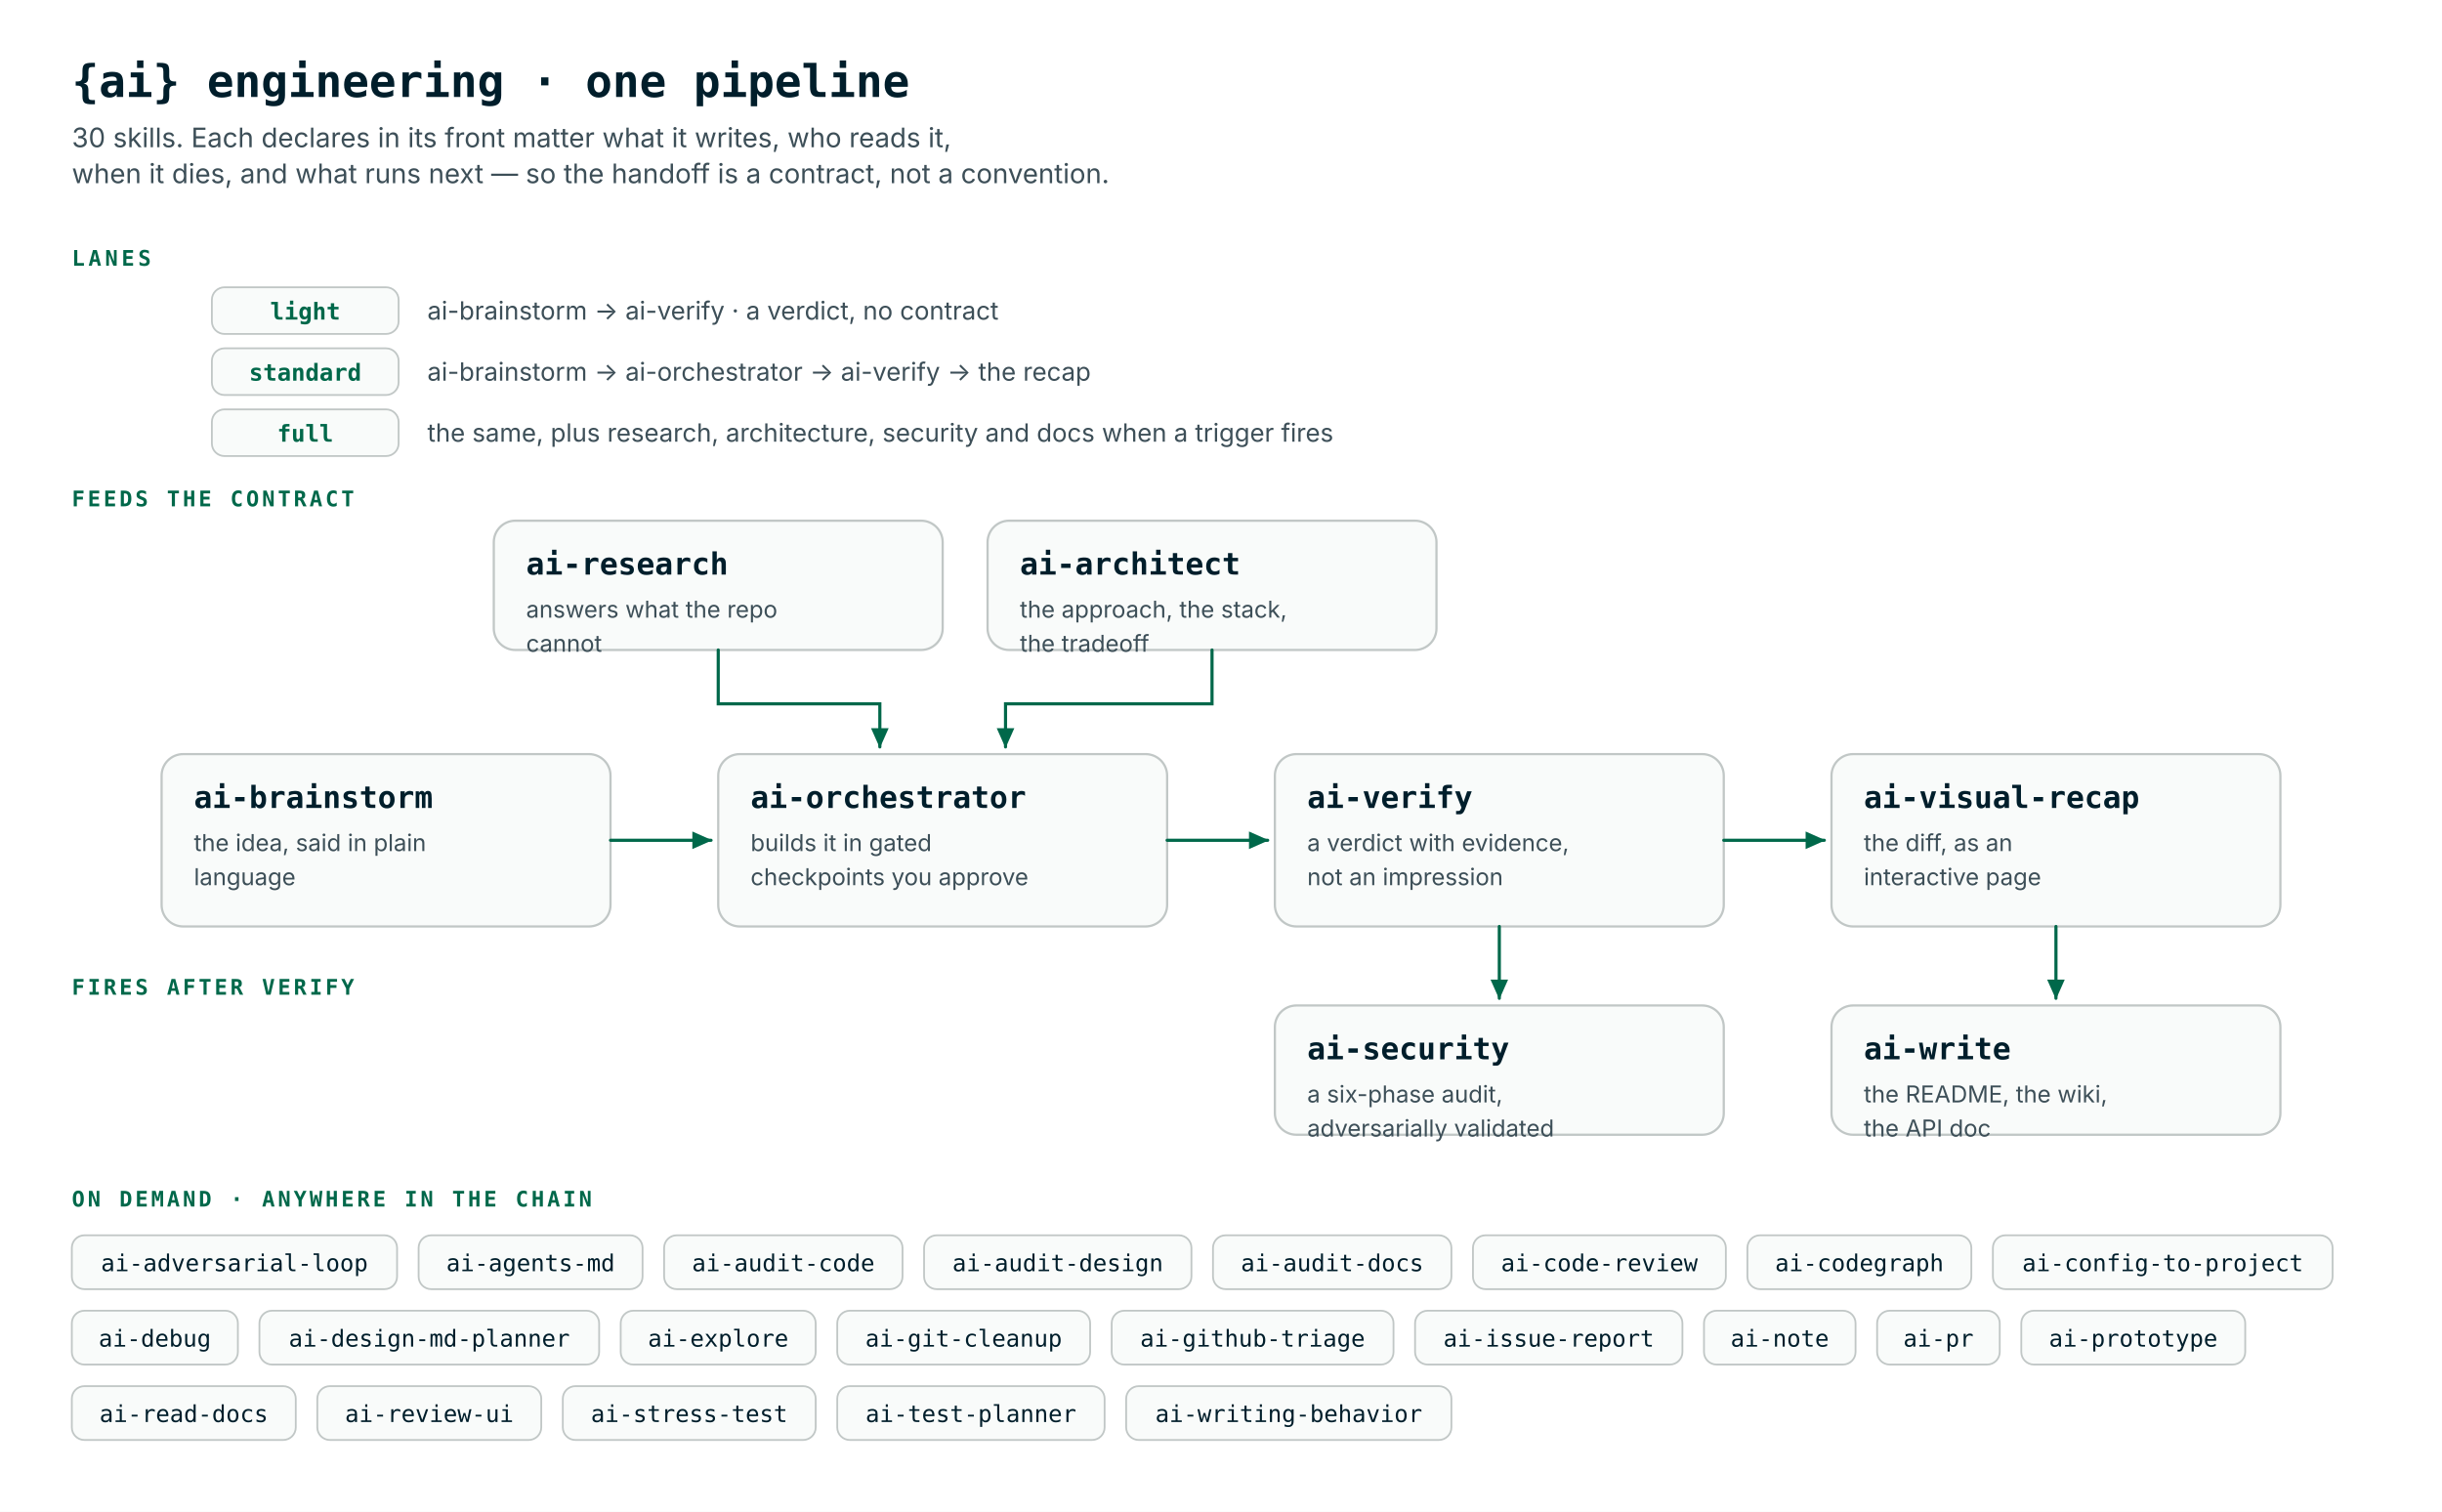
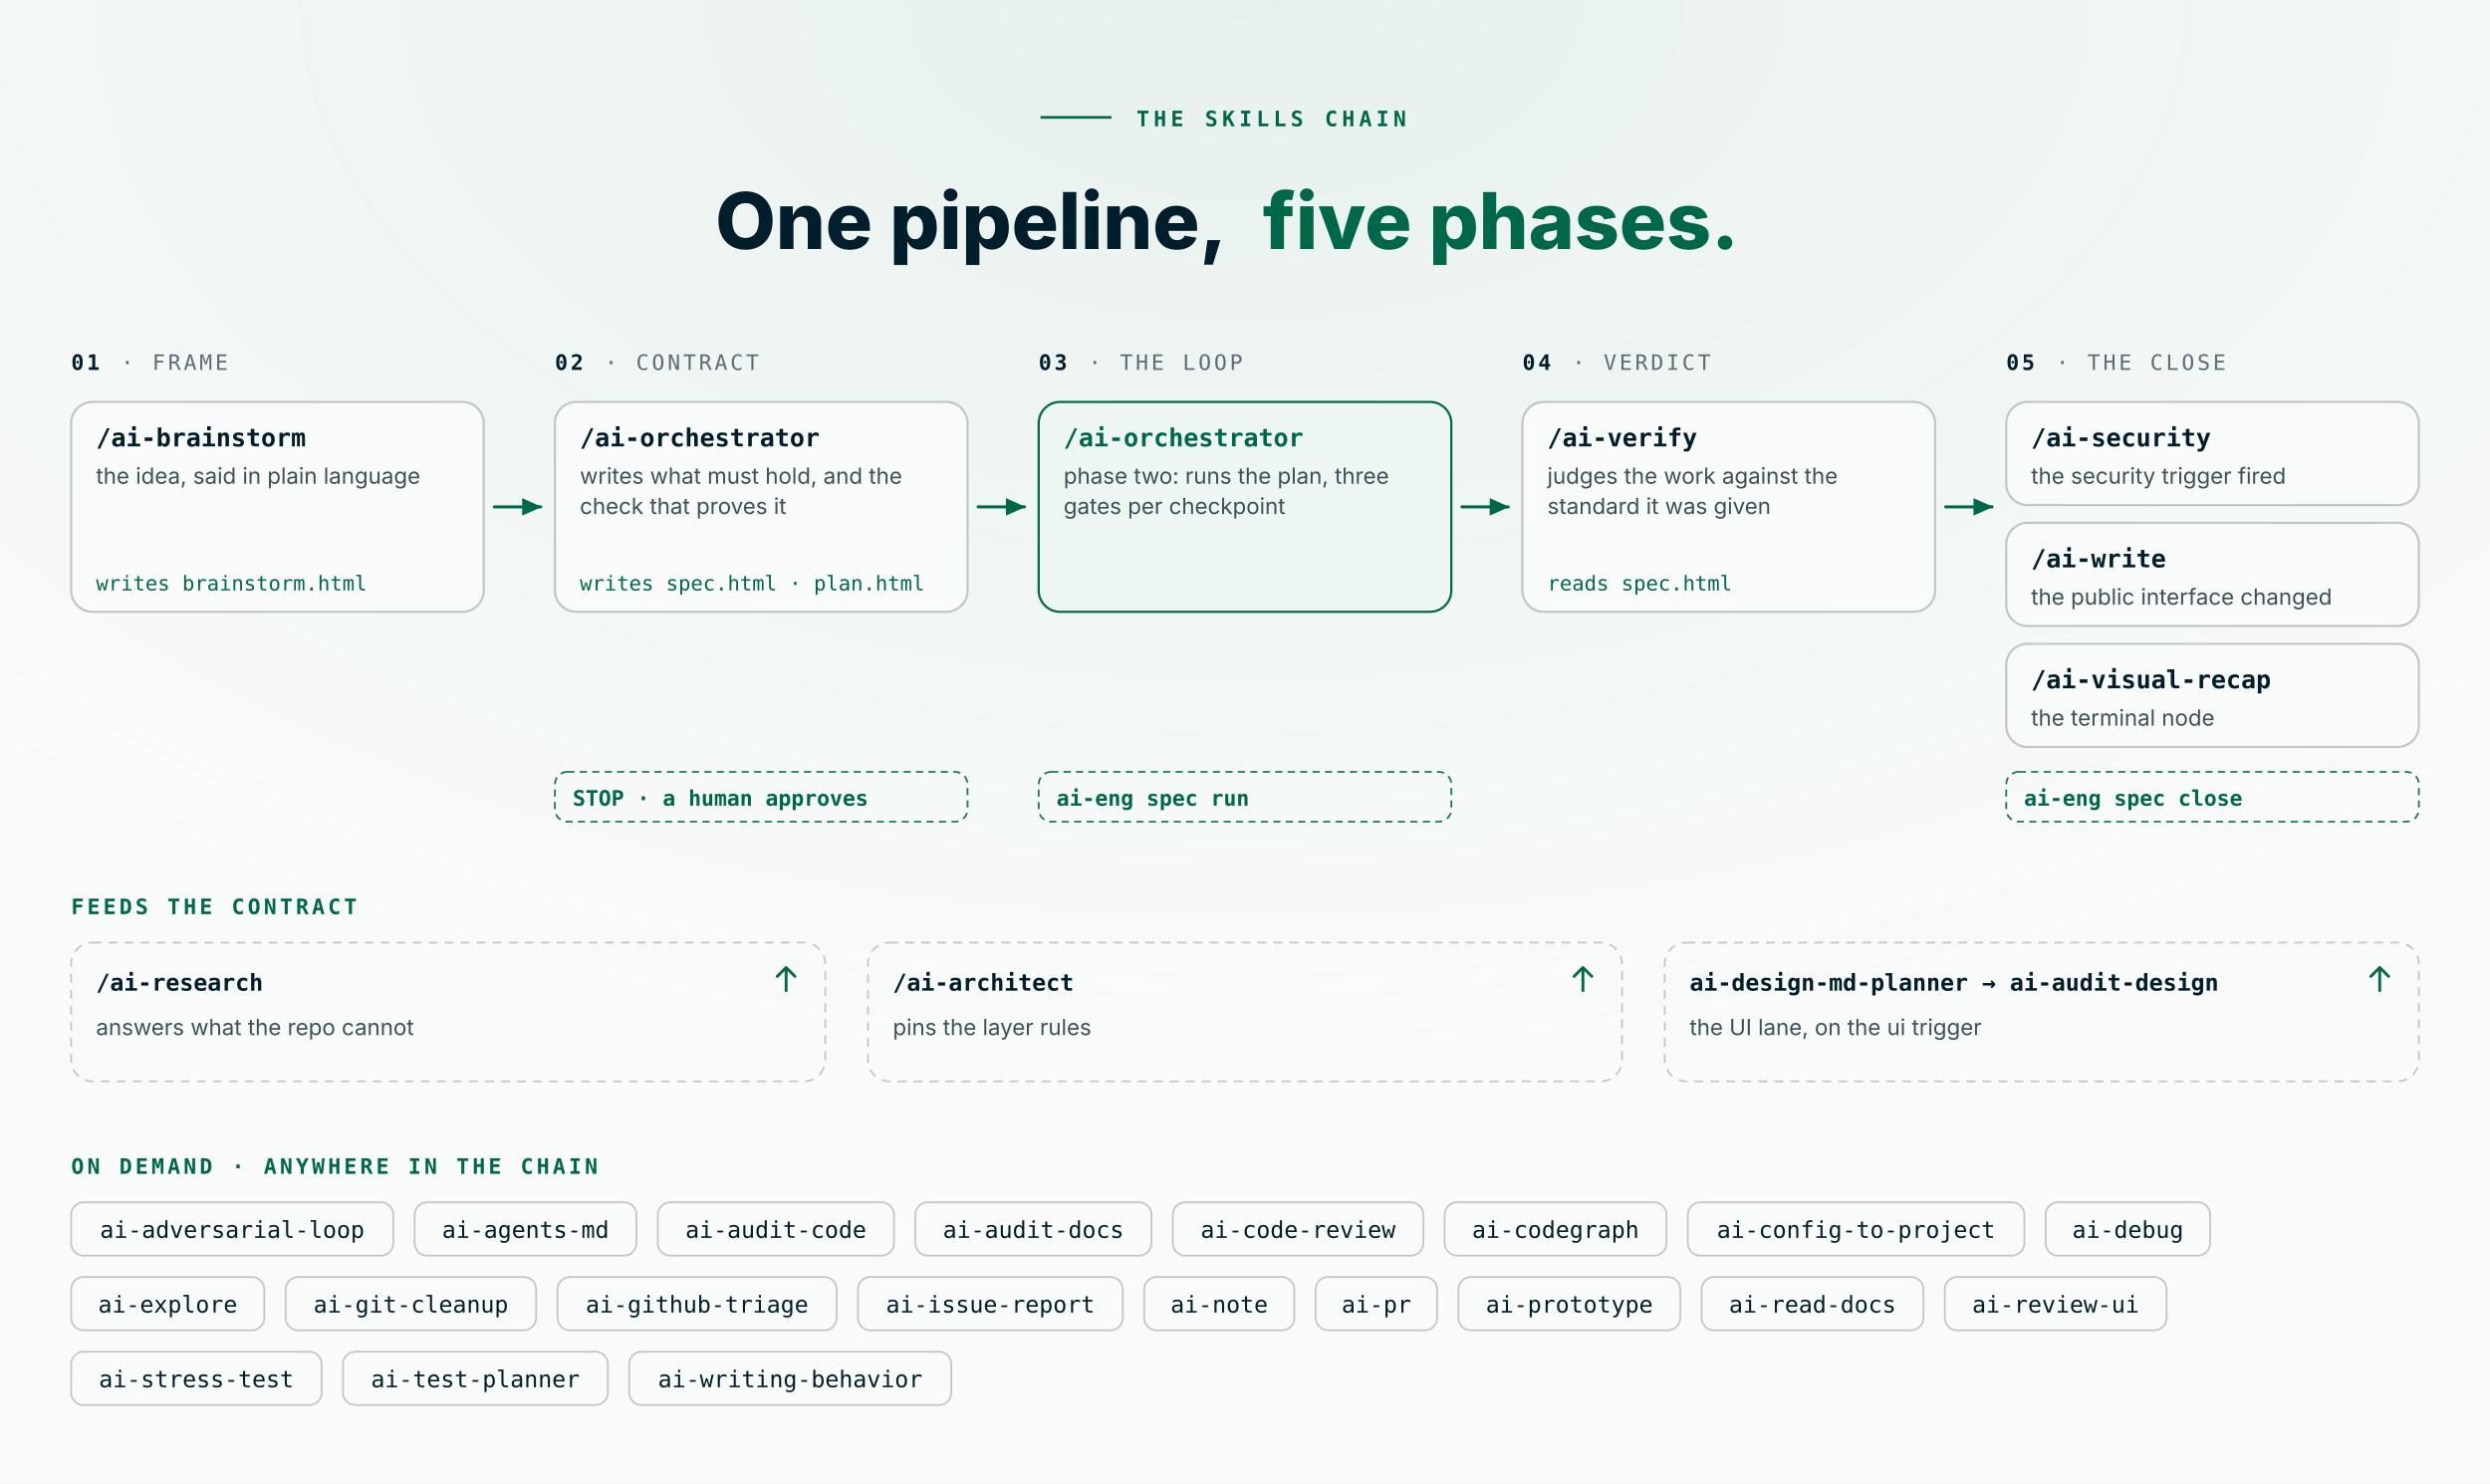
- <svg xmlns="http://www.w3.org/2000/svg" viewBox="0 0 1360 842" width="1360" height="842" role="img">
+ <svg xmlns="http://www.w3.org/2000/svg" viewBox="0 0 1400 834" width="1400" height="834" role="img">
  <defs>
    <marker id="head" viewBox="0 0 10 10" refX="8.5" refY="5" markerWidth="7" markerHeight="7" orient="auto-start-reverse">
      <path d="M 0 1 L 9 5 L 0 9 z" fill="#00684A" />
    </marker>
  </defs>
-   <rect width="1360" height="842" fill="#FFFFFF" />
-   <text x="40" y="54" font-family="'JetBrains Mono','Fira Code','SF Mono',ui-monospace,monospace" font-size="25" fill="#001E2B" font-weight="700">{ai} engineering · one pipeline</text>
-   <text x="40" y="82" font-family="-apple-system,BlinkMacSystemFont,'Segoe UI',sans-serif" font-size="15" fill="#3D4F58">30 skills. Each declares in its front matter what it writes, who reads it,</text>
-   <text x="40" y="102" font-family="-apple-system,BlinkMacSystemFont,'Segoe UI',sans-serif" font-size="15" fill="#3D4F58">when it dies, and what runs next — so the handoff is a contract, not a convention.</text>
-   <text x="40" y="148" font-family="'JetBrains Mono','Fira Code','SF Mono',ui-monospace,monospace" font-size="12" fill="#00684A" font-weight="700" letter-spacing="2">LANES</text>
-   <rect x="118" y="160" width="104" height="26" rx="7" fill="#F9FBFA" stroke="#C1C7C6" />
-   <text x="170" y="178" font-family="'JetBrains Mono','Fira Code','SF Mono',ui-monospace,monospace" font-size="13" fill="#00684A" font-weight="700" text-anchor="middle">light</text>
-   <text x="238" y="178" font-family="-apple-system,BlinkMacSystemFont,'Segoe UI',sans-serif" font-size="14" fill="#3D4F58">ai-brainstorm → ai-verify · a verdict, no contract</text>
-   <rect x="118" y="194" width="104" height="26" rx="7" fill="#F9FBFA" stroke="#C1C7C6" />
-   <text x="170" y="212" font-family="'JetBrains Mono','Fira Code','SF Mono',ui-monospace,monospace" font-size="13" fill="#00684A" font-weight="700" text-anchor="middle">standard</text>
-   <text x="238" y="212" font-family="-apple-system,BlinkMacSystemFont,'Segoe UI',sans-serif" font-size="14" fill="#3D4F58">ai-brainstorm → ai-orchestrator → ai-verify → the recap</text>
-   <rect x="118" y="228" width="104" height="26" rx="7" fill="#F9FBFA" stroke="#C1C7C6" />
-   <text x="170" y="246" font-family="'JetBrains Mono','Fira Code','SF Mono',ui-monospace,monospace" font-size="13" fill="#00684A" font-weight="700" text-anchor="middle">full</text>
-   <text x="238" y="246" font-family="-apple-system,BlinkMacSystemFont,'Segoe UI',sans-serif" font-size="14" fill="#3D4F58">the same, plus research, architecture, security and docs when a trigger fires</text>
-   <text x="40" y="282" font-family="'JetBrains Mono','Fira Code','SF Mono',ui-monospace,monospace" font-size="12" fill="#00684A" font-weight="700" letter-spacing="1.6">FEEDS THE CONTRACT</text>
-   <rect x="275" y="290" width="250" height="72" rx="12" fill="#F9FBFA" stroke="#C1C7C6" stroke-width="1.25" />
-   <text x="293" y="320" font-family="'JetBrains Mono','Fira Code','SF Mono',ui-monospace,monospace" font-size="17" fill="#001E2B" font-weight="700">ai-research</text>
-   <text x="293" y="344" font-family="-apple-system,BlinkMacSystemFont,'Segoe UI',sans-serif" font-size="13" fill="#3D4F58">answers what the repo</text>
-   <text x="293" y="363" font-family="-apple-system,BlinkMacSystemFont,'Segoe UI',sans-serif" font-size="13" fill="#3D4F58">cannot</text>
-   <rect x="550" y="290" width="250" height="72" rx="12" fill="#F9FBFA" stroke="#C1C7C6" stroke-width="1.25" />
-   <text x="568" y="320" font-family="'JetBrains Mono','Fira Code','SF Mono',ui-monospace,monospace" font-size="17" fill="#001E2B" font-weight="700">ai-architect</text>
-   <text x="568" y="344" font-family="-apple-system,BlinkMacSystemFont,'Segoe UI',sans-serif" font-size="13" fill="#3D4F58">the approach, the stack,</text>
-   <text x="568" y="363" font-family="-apple-system,BlinkMacSystemFont,'Segoe UI',sans-serif" font-size="13" fill="#3D4F58">the tradeoff</text>
-   <rect x="90" y="420" width="250" height="96" rx="12" fill="#F9FBFA" stroke="#C1C7C6" stroke-width="1.25" />
-   <text x="108" y="450" font-family="'JetBrains Mono','Fira Code','SF Mono',ui-monospace,monospace" font-size="17" fill="#001E2B" font-weight="700">ai-brainstorm</text>
-   <text x="108" y="474" font-family="-apple-system,BlinkMacSystemFont,'Segoe UI',sans-serif" font-size="13" fill="#3D4F58">the idea, said in plain</text>
-   <text x="108" y="493" font-family="-apple-system,BlinkMacSystemFont,'Segoe UI',sans-serif" font-size="13" fill="#3D4F58">language</text>
-   <rect x="400" y="420" width="250" height="96" rx="12" fill="#F9FBFA" stroke="#C1C7C6" stroke-width="1.25" />
-   <text x="418" y="450" font-family="'JetBrains Mono','Fira Code','SF Mono',ui-monospace,monospace" font-size="17" fill="#001E2B" font-weight="700">ai-orchestrator</text>
-   <text x="418" y="474" font-family="-apple-system,BlinkMacSystemFont,'Segoe UI',sans-serif" font-size="13" fill="#3D4F58">builds it in gated</text>
-   <text x="418" y="493" font-family="-apple-system,BlinkMacSystemFont,'Segoe UI',sans-serif" font-size="13" fill="#3D4F58">checkpoints you approve</text>
-   <rect x="710" y="420" width="250" height="96" rx="12" fill="#F9FBFA" stroke="#C1C7C6" stroke-width="1.25" />
-   <text x="728" y="450" font-family="'JetBrains Mono','Fira Code','SF Mono',ui-monospace,monospace" font-size="17" fill="#001E2B" font-weight="700">ai-verify</text>
-   <text x="728" y="474" font-family="-apple-system,BlinkMacSystemFont,'Segoe UI',sans-serif" font-size="13" fill="#3D4F58">a verdict with evidence,</text>
-   <text x="728" y="493" font-family="-apple-system,BlinkMacSystemFont,'Segoe UI',sans-serif" font-size="13" fill="#3D4F58">not an impression</text>
-   <rect x="1020" y="420" width="250" height="96" rx="12" fill="#F9FBFA" stroke="#C1C7C6" stroke-width="1.25" />
-   <text x="1038" y="450" font-family="'JetBrains Mono','Fira Code','SF Mono',ui-monospace,monospace" font-size="17" fill="#001E2B" font-weight="700">ai-visual-recap</text>
-   <text x="1038" y="474" font-family="-apple-system,BlinkMacSystemFont,'Segoe UI',sans-serif" font-size="13" fill="#3D4F58">the diff, as an</text>
-   <text x="1038" y="493" font-family="-apple-system,BlinkMacSystemFont,'Segoe UI',sans-serif" font-size="13" fill="#3D4F58">interactive page</text>
-   <text x="40" y="554" font-family="'JetBrains Mono','Fira Code','SF Mono',ui-monospace,monospace" font-size="12" fill="#00684A" font-weight="700" letter-spacing="1.6">FIRES AFTER VERIFY</text>
-   <rect x="710" y="560" width="250" height="72" rx="12" fill="#F9FBFA" stroke="#C1C7C6" stroke-width="1.25" />
-   <text x="728" y="590" font-family="'JetBrains Mono','Fira Code','SF Mono',ui-monospace,monospace" font-size="17" fill="#001E2B" font-weight="700">ai-security</text>
-   <text x="728" y="614" font-family="-apple-system,BlinkMacSystemFont,'Segoe UI',sans-serif" font-size="13" fill="#3D4F58">a six-phase audit,</text>
-   <text x="728" y="633" font-family="-apple-system,BlinkMacSystemFont,'Segoe UI',sans-serif" font-size="13" fill="#3D4F58">adversarially validated</text>
-   <rect x="1020" y="560" width="250" height="72" rx="12" fill="#F9FBFA" stroke="#C1C7C6" stroke-width="1.25" />
-   <text x="1038" y="590" font-family="'JetBrains Mono','Fira Code','SF Mono',ui-monospace,monospace" font-size="17" fill="#001E2B" font-weight="700">ai-write</text>
-   <text x="1038" y="614" font-family="-apple-system,BlinkMacSystemFont,'Segoe UI',sans-serif" font-size="13" fill="#3D4F58">the README, the wiki,</text>
-   <text x="1038" y="633" font-family="-apple-system,BlinkMacSystemFont,'Segoe UI',sans-serif" font-size="13" fill="#3D4F58">the API doc</text>
-   <path d="M 340 468 L 396 468" fill="none" stroke="#00684A" stroke-width="1.75" stroke-linecap="round" marker-end="url(#head)" />
-   <path d="M 650 468 L 706 468" fill="none" stroke="#00684A" stroke-width="1.75" stroke-linecap="round" marker-end="url(#head)" />
-   <path d="M 960 468 L 1016 468" fill="none" stroke="#00684A" stroke-width="1.75" stroke-linecap="round" marker-end="url(#head)" />
-   <path d="M 400 362 L 400 392 L 490 392 L 490 416" fill="none" stroke="#00684A" stroke-width="1.75" stroke-linecap="round" marker-end="url(#head)" />
-   <path d="M 675 362 L 675 392 L 560 392 L 560 416" fill="none" stroke="#00684A" stroke-width="1.75" stroke-linecap="round" marker-end="url(#head)" />
-   <path d="M 835 516 L 835 556" fill="none" stroke="#00684A" stroke-width="1.75" stroke-linecap="round" marker-end="url(#head)" />
-   <path d="M 1145 516 L 1145 556" fill="none" stroke="#00684A" stroke-width="1.75" stroke-linecap="round" marker-end="url(#head)" />
-   <text x="40" y="672" font-family="'JetBrains Mono','Fira Code','SF Mono',ui-monospace,monospace" font-size="12" fill="#00684A" font-weight="700" letter-spacing="1.6">ON DEMAND · ANYWHERE IN THE CHAIN</text>
-   <rect x="40" y="688" width="181.14" height="30" rx="7" fill="#F9FBFA" stroke="#C1C7C6" />
-   <text x="130.57" y="708" font-family="'JetBrains Mono','Fira Code','SF Mono',ui-monospace,monospace" font-size="13" fill="#001E2B" text-anchor="middle">ai-adversarial-loop</text>
-   <rect x="233.14" y="688" width="124.72" height="30" rx="7" fill="#F9FBFA" stroke="#C1C7C6" />
-   <text x="295.5" y="708" font-family="'JetBrains Mono','Fira Code','SF Mono',ui-monospace,monospace" font-size="13" fill="#001E2B" text-anchor="middle">ai-agents-md</text>
-   <rect x="369.86" y="688" width="132.78" height="30" rx="7" fill="#F9FBFA" stroke="#C1C7C6" />
-   <text x="436.25" y="708" font-family="'JetBrains Mono','Fira Code','SF Mono',ui-monospace,monospace" font-size="13" fill="#001E2B" text-anchor="middle">ai-audit-code</text>
-   <rect x="514.64" y="688" width="148.9" height="30" rx="7" fill="#F9FBFA" stroke="#C1C7C6" />
-   <text x="589.09" y="708" font-family="'JetBrains Mono','Fira Code','SF Mono',ui-monospace,monospace" font-size="13" fill="#001E2B" text-anchor="middle">ai-audit-design</text>
-   <rect x="675.54" y="688" width="132.78" height="30" rx="7" fill="#F9FBFA" stroke="#C1C7C6" />
-   <text x="741.93" y="708" font-family="'JetBrains Mono','Fira Code','SF Mono',ui-monospace,monospace" font-size="13" fill="#001E2B" text-anchor="middle">ai-audit-docs</text>
-   <rect x="820.32" y="688" width="140.84" height="30" rx="7" fill="#F9FBFA" stroke="#C1C7C6" />
-   <text x="890.74" y="708" font-family="'JetBrains Mono','Fira Code','SF Mono',ui-monospace,monospace" font-size="13" fill="#001E2B" text-anchor="middle">ai-code-review</text>
-   <rect x="973.16" y="688" width="124.72" height="30" rx="7" fill="#F9FBFA" stroke="#C1C7C6" />
-   <text x="1035.52" y="708" font-family="'JetBrains Mono','Fira Code','SF Mono',ui-monospace,monospace" font-size="13" fill="#001E2B" text-anchor="middle">ai-codegraph</text>
-   <rect x="1109.88" y="688" width="189.2" height="30" rx="7" fill="#F9FBFA" stroke="#C1C7C6" />
-   <text x="1204.48" y="708" font-family="'JetBrains Mono','Fira Code','SF Mono',ui-monospace,monospace" font-size="13" fill="#001E2B" text-anchor="middle">ai-config-to-project</text>
-   <rect x="40" y="730" width="92.48" height="30" rx="7" fill="#F9FBFA" stroke="#C1C7C6" />
-   <text x="86.24" y="750" font-family="'JetBrains Mono','Fira Code','SF Mono',ui-monospace,monospace" font-size="13" fill="#001E2B" text-anchor="middle">ai-debug</text>
-   <rect x="144.48" y="730" width="189.2" height="30" rx="7" fill="#F9FBFA" stroke="#C1C7C6" />
-   <text x="239.08" y="750" font-family="'JetBrains Mono','Fira Code','SF Mono',ui-monospace,monospace" font-size="13" fill="#001E2B" text-anchor="middle">ai-design-md-planner</text>
-   <rect x="345.68" y="730" width="108.6" height="30" rx="7" fill="#F9FBFA" stroke="#C1C7C6" />
-   <text x="399.98" y="750" font-family="'JetBrains Mono','Fira Code','SF Mono',ui-monospace,monospace" font-size="13" fill="#001E2B" text-anchor="middle">ai-explore</text>
-   <rect x="466.28" y="730" width="140.84" height="30" rx="7" fill="#F9FBFA" stroke="#C1C7C6" />
-   <text x="536.7" y="750" font-family="'JetBrains Mono','Fira Code','SF Mono',ui-monospace,monospace" font-size="13" fill="#001E2B" text-anchor="middle">ai-git-cleanup</text>
-   <rect x="619.12" y="730" width="156.96" height="30" rx="7" fill="#F9FBFA" stroke="#C1C7C6" />
-   <text x="697.6" y="750" font-family="'JetBrains Mono','Fira Code','SF Mono',ui-monospace,monospace" font-size="13" fill="#001E2B" text-anchor="middle">ai-github-triage</text>
-   <rect x="788.08" y="730" width="148.9" height="30" rx="7" fill="#F9FBFA" stroke="#C1C7C6" />
-   <text x="862.53" y="750" font-family="'JetBrains Mono','Fira Code','SF Mono',ui-monospace,monospace" font-size="13" fill="#001E2B" text-anchor="middle">ai-issue-report</text>
-   <rect x="948.98" y="730" width="84.42" height="30" rx="7" fill="#F9FBFA" stroke="#C1C7C6" />
-   <text x="991.19" y="750" font-family="'JetBrains Mono','Fira Code','SF Mono',ui-monospace,monospace" font-size="13" fill="#001E2B" text-anchor="middle">ai-note</text>
-   <rect x="1045.4" y="730" width="68.3" height="30" rx="7" fill="#F9FBFA" stroke="#C1C7C6" />
-   <text x="1079.55" y="750" font-family="'JetBrains Mono','Fira Code','SF Mono',ui-monospace,monospace" font-size="13" fill="#001E2B" text-anchor="middle">ai-pr</text>
-   <rect x="1125.7" y="730" width="124.72" height="30" rx="7" fill="#F9FBFA" stroke="#C1C7C6" />
-   <text x="1188.06" y="750" font-family="'JetBrains Mono','Fira Code','SF Mono',ui-monospace,monospace" font-size="13" fill="#001E2B" text-anchor="middle">ai-prototype</text>
-   <rect x="40" y="772" width="124.72" height="30" rx="7" fill="#F9FBFA" stroke="#C1C7C6" />
-   <text x="102.36" y="792" font-family="'JetBrains Mono','Fira Code','SF Mono',ui-monospace,monospace" font-size="13" fill="#001E2B" text-anchor="middle">ai-read-docs</text>
-   <rect x="176.72" y="772" width="124.72" height="30" rx="7" fill="#F9FBFA" stroke="#C1C7C6" />
-   <text x="239.08" y="792" font-family="'JetBrains Mono','Fira Code','SF Mono',ui-monospace,monospace" font-size="13" fill="#001E2B" text-anchor="middle">ai-review-ui</text>
-   <rect x="313.44" y="772" width="140.84" height="30" rx="7" fill="#F9FBFA" stroke="#C1C7C6" />
-   <text x="383.86" y="792" font-family="'JetBrains Mono','Fira Code','SF Mono',ui-monospace,monospace" font-size="13" fill="#001E2B" text-anchor="middle">ai-stress-test</text>
-   <rect x="466.28" y="772" width="148.9" height="30" rx="7" fill="#F9FBFA" stroke="#C1C7C6" />
-   <text x="540.73" y="792" font-family="'JetBrains Mono','Fira Code','SF Mono',ui-monospace,monospace" font-size="13" fill="#001E2B" text-anchor="middle">ai-test-planner</text>
-   <rect x="627.18" y="772" width="181.14" height="30" rx="7" fill="#F9FBFA" stroke="#C1C7C6" />
-   <text x="717.75" y="792" font-family="'JetBrains Mono','Fira Code','SF Mono',ui-monospace,monospace" font-size="13" fill="#001E2B" text-anchor="middle">ai-writing-behavior</text>
+   <rect width="1400" height="834" fill="#F9FBFA" />
+   <defs>
+     <radialGradient id="tint" cx="50%" cy="0%" r="72%">
+       <stop offset="0%" stop-color="#00684A" stop-opacity="0.07" />
+       <stop offset="100%" stop-color="#00684A" stop-opacity="0" />
+     </radialGradient>
+   </defs>
+   <rect width="1400" height="834" fill="url(#tint)" />
+   <path d="M 585 66 L 625 66" stroke="#00684A" stroke-width="1.5" />
+   <text x="639" y="71" font-family="'JetBrains Mono','Fira Code','SF Mono',ui-monospace,monospace" font-size="12" fill="#00684A" font-weight="700" letter-spacing="2.4">THE SKILLS CHAIN</text>
+   <text x="690" y="140" font-family="-apple-system,BlinkMacSystemFont,'Segoe UI',sans-serif" font-size="44" fill="#001E2B" font-weight="800" text-anchor="end">One pipeline,</text>
+   <text x="710" y="140" font-family="-apple-system,BlinkMacSystemFont,'Segoe UI',sans-serif" font-size="44" fill="#00684A" font-weight="800" text-anchor="start">five phases.</text>
+   <text x="40" y="208" font-family="'JetBrains Mono','Fira Code','SF Mono',ui-monospace,monospace" font-size="12" fill="#001E2B" font-weight="700" letter-spacing="1.6">01</text>
+   <text x="68" y="208" font-family="'JetBrains Mono','Fira Code','SF Mono',ui-monospace,monospace" font-size="12" fill="#5C6C75" letter-spacing="1.6">· FRAME</text>
+   <rect x="40" y="226" width="232" height="118" rx="12" fill="#F9FBFA" stroke="#C1C7C6" stroke-width="1.25" />
+   <text x="54" y="251" font-family="'JetBrains Mono','Fira Code','SF Mono',ui-monospace,monospace" font-size="14" fill="#001E2B" font-weight="700">/ai-brainstorm</text>
+   <text x="54" y="272" font-family="-apple-system,BlinkMacSystemFont,'Segoe UI',sans-serif" font-size="12.5" fill="#3D4F58">the idea, said in plain language</text>
+   <text x="54" y="332" font-family="'JetBrains Mono','Fira Code','SF Mono',ui-monospace,monospace" font-size="11.5" fill="#00684A">writes brainstorm.html</text>
+   <path d="M 278 285 L 304 285" fill="none" stroke="#00684A" stroke-width="1.75" stroke-linecap="round" marker-end="url(#head)" />
+   <text x="312" y="208" font-family="'JetBrains Mono','Fira Code','SF Mono',ui-monospace,monospace" font-size="12" fill="#001E2B" font-weight="700" letter-spacing="1.6">02</text>
+   <text x="340" y="208" font-family="'JetBrains Mono','Fira Code','SF Mono',ui-monospace,monospace" font-size="12" fill="#5C6C75" letter-spacing="1.6">· CONTRACT</text>
+   <rect x="312" y="226" width="232" height="118" rx="12" fill="#F9FBFA" stroke="#C1C7C6" stroke-width="1.25" />
+   <text x="326" y="251" font-family="'JetBrains Mono','Fira Code','SF Mono',ui-monospace,monospace" font-size="14" fill="#001E2B" font-weight="700">/ai-orchestrator</text>
+   <text x="326" y="272" font-family="-apple-system,BlinkMacSystemFont,'Segoe UI',sans-serif" font-size="12.5" fill="#3D4F58">writes what must hold, and the</text>
+   <text x="326" y="289" font-family="-apple-system,BlinkMacSystemFont,'Segoe UI',sans-serif" font-size="12.5" fill="#3D4F58">check that proves it</text>
+   <text x="326" y="332" font-family="'JetBrains Mono','Fira Code','SF Mono',ui-monospace,monospace" font-size="11.5" fill="#00684A">writes spec.html · plan.html</text>
+   <rect x="312" y="434" width="232" height="28" rx="7" fill="none" stroke="#00684A" stroke-dasharray="4 3" opacity="0.9" />
+   <text x="322" y="453" font-family="'JetBrains Mono','Fira Code','SF Mono',ui-monospace,monospace" font-size="12" fill="#00684A" font-weight="700">STOP · a human approves</text>
+   <path d="M 550 285 L 576 285" fill="none" stroke="#00684A" stroke-width="1.75" stroke-linecap="round" marker-end="url(#head)" />
+   <text x="584" y="208" font-family="'JetBrains Mono','Fira Code','SF Mono',ui-monospace,monospace" font-size="12" fill="#001E2B" font-weight="700" letter-spacing="1.6">03</text>
+   <text x="612" y="208" font-family="'JetBrains Mono','Fira Code','SF Mono',ui-monospace,monospace" font-size="12" fill="#5C6C75" letter-spacing="1.6">· THE LOOP</text>
+   <rect x="584" y="226" width="232" height="118" rx="12" fill="#EDF6F2" stroke="#00684A" stroke-width="1.25" />
+   <text x="598" y="251" font-family="'JetBrains Mono','Fira Code','SF Mono',ui-monospace,monospace" font-size="14" fill="#00684A" font-weight="700">/ai-orchestrator</text>
+   <text x="598" y="272" font-family="-apple-system,BlinkMacSystemFont,'Segoe UI',sans-serif" font-size="12.5" fill="#3D4F58">phase two: runs the plan, three</text>
+   <text x="598" y="289" font-family="-apple-system,BlinkMacSystemFont,'Segoe UI',sans-serif" font-size="12.5" fill="#3D4F58">gates per checkpoint</text>
+   <rect x="584" y="434" width="232" height="28" rx="7" fill="none" stroke="#00684A" stroke-dasharray="4 3" opacity="0.9" />
+   <text x="594" y="453" font-family="'JetBrains Mono','Fira Code','SF Mono',ui-monospace,monospace" font-size="12" fill="#00684A" font-weight="700">ai-eng spec run</text>
+   <path d="M 822 285 L 848 285" fill="none" stroke="#00684A" stroke-width="1.75" stroke-linecap="round" marker-end="url(#head)" />
+   <text x="856" y="208" font-family="'JetBrains Mono','Fira Code','SF Mono',ui-monospace,monospace" font-size="12" fill="#001E2B" font-weight="700" letter-spacing="1.6">04</text>
+   <text x="884" y="208" font-family="'JetBrains Mono','Fira Code','SF Mono',ui-monospace,monospace" font-size="12" fill="#5C6C75" letter-spacing="1.6">· VERDICT</text>
+   <rect x="856" y="226" width="232" height="118" rx="12" fill="#F9FBFA" stroke="#C1C7C6" stroke-width="1.25" />
+   <text x="870" y="251" font-family="'JetBrains Mono','Fira Code','SF Mono',ui-monospace,monospace" font-size="14" fill="#001E2B" font-weight="700">/ai-verify</text>
+   <text x="870" y="272" font-family="-apple-system,BlinkMacSystemFont,'Segoe UI',sans-serif" font-size="12.5" fill="#3D4F58">judges the work against the</text>
+   <text x="870" y="289" font-family="-apple-system,BlinkMacSystemFont,'Segoe UI',sans-serif" font-size="12.5" fill="#3D4F58">standard it was given</text>
+   <text x="870" y="332" font-family="'JetBrains Mono','Fira Code','SF Mono',ui-monospace,monospace" font-size="11.5" fill="#00684A">reads spec.html</text>
+   <path d="M 1094 285 L 1120 285" fill="none" stroke="#00684A" stroke-width="1.75" stroke-linecap="round" marker-end="url(#head)" />
+   <text x="1128" y="208" font-family="'JetBrains Mono','Fira Code','SF Mono',ui-monospace,monospace" font-size="12" fill="#001E2B" font-weight="700" letter-spacing="1.6">05</text>
+   <text x="1156" y="208" font-family="'JetBrains Mono','Fira Code','SF Mono',ui-monospace,monospace" font-size="12" fill="#5C6C75" letter-spacing="1.6">· THE CLOSE</text>
+   <rect x="1128" y="226" width="232" height="58" rx="12" fill="#F9FBFA" stroke="#C1C7C6" stroke-width="1.25" />
+   <text x="1142" y="251" font-family="'JetBrains Mono','Fira Code','SF Mono',ui-monospace,monospace" font-size="14" fill="#001E2B" font-weight="700">/ai-security</text>
+   <text x="1142" y="272" font-family="-apple-system,BlinkMacSystemFont,'Segoe UI',sans-serif" font-size="12.5" fill="#3D4F58">the security trigger fired</text>
+   <rect x="1128" y="294" width="232" height="58" rx="12" fill="#F9FBFA" stroke="#C1C7C6" stroke-width="1.25" />
+   <text x="1142" y="319" font-family="'JetBrains Mono','Fira Code','SF Mono',ui-monospace,monospace" font-size="14" fill="#001E2B" font-weight="700">/ai-write</text>
+   <text x="1142" y="340" font-family="-apple-system,BlinkMacSystemFont,'Segoe UI',sans-serif" font-size="12.5" fill="#3D4F58">the public interface changed</text>
+   <rect x="1128" y="362" width="232" height="58" rx="12" fill="#F9FBFA" stroke="#C1C7C6" stroke-width="1.25" />
+   <text x="1142" y="387" font-family="'JetBrains Mono','Fira Code','SF Mono',ui-monospace,monospace" font-size="14" fill="#001E2B" font-weight="700">/ai-visual-recap</text>
+   <text x="1142" y="408" font-family="-apple-system,BlinkMacSystemFont,'Segoe UI',sans-serif" font-size="12.5" fill="#3D4F58">the terminal node</text>
+   <rect x="1128" y="434" width="232" height="28" rx="7" fill="none" stroke="#00684A" stroke-dasharray="4 3" opacity="0.9" />
+   <text x="1138" y="453" font-family="'JetBrains Mono','Fira Code','SF Mono',ui-monospace,monospace" font-size="12" fill="#00684A" font-weight="700">ai-eng spec close</text>
+   <text x="40" y="514" font-family="'JetBrains Mono','Fira Code','SF Mono',ui-monospace,monospace" font-size="12" fill="#00684A" font-weight="700" letter-spacing="1.8">FEEDS THE CONTRACT</text>
+   <rect x="40" y="530" width="424" height="78" rx="12" fill="none" stroke="#C1C7C6" stroke-dasharray="5 4" />
+   <text x="54" y="557" font-family="'JetBrains Mono','Fira Code','SF Mono',ui-monospace,monospace" font-size="13" fill="#001E2B" font-weight="700">/ai-research</text>
+   <path d="M 442 557 L 442 544 M 437 549 L 442 544 L 447 549" fill="none" stroke="#00684A" stroke-width="1.6" stroke-linecap="round" stroke-linejoin="round" />
+   <text x="54" y="582" font-family="-apple-system,BlinkMacSystemFont,'Segoe UI',sans-serif" font-size="12.5" fill="#3D4F58">answers what the repo cannot</text>
+   <rect x="488" y="530" width="424" height="78" rx="12" fill="none" stroke="#C1C7C6" stroke-dasharray="5 4" />
+   <text x="502" y="557" font-family="'JetBrains Mono','Fira Code','SF Mono',ui-monospace,monospace" font-size="13" fill="#001E2B" font-weight="700">/ai-architect</text>
+   <path d="M 890 557 L 890 544 M 885 549 L 890 544 L 895 549" fill="none" stroke="#00684A" stroke-width="1.6" stroke-linecap="round" stroke-linejoin="round" />
+   <text x="502" y="582" font-family="-apple-system,BlinkMacSystemFont,'Segoe UI',sans-serif" font-size="12.5" fill="#3D4F58">pins the layer rules</text>
+   <rect x="936" y="530" width="424" height="78" rx="12" fill="none" stroke="#C1C7C6" stroke-dasharray="5 4" />
+   <text x="950" y="557" font-family="'JetBrains Mono','Fira Code','SF Mono',ui-monospace,monospace" font-size="13" fill="#001E2B" font-weight="700">ai-design-md-planner → ai-audit-design</text>
+   <path d="M 1338 557 L 1338 544 M 1333 549 L 1338 544 L 1343 549" fill="none" stroke="#00684A" stroke-width="1.6" stroke-linecap="round" stroke-linejoin="round" />
+   <text x="950" y="582" font-family="-apple-system,BlinkMacSystemFont,'Segoe UI',sans-serif" font-size="12.5" fill="#3D4F58">the UI lane, on the ui trigger</text>
+   <text x="40" y="660" font-family="'JetBrains Mono','Fira Code','SF Mono',ui-monospace,monospace" font-size="12" fill="#00684A" font-weight="700" letter-spacing="1.8">ON DEMAND · ANYWHERE IN THE CHAIN</text>
+   <rect x="40" y="676" width="181.14" height="30" rx="7" fill="#F9FBFA" stroke="#C1C7C6" />
+   <text x="130.57" y="696" font-family="'JetBrains Mono','Fira Code','SF Mono',ui-monospace,monospace" font-size="13" fill="#001E2B" text-anchor="middle">ai-adversarial-loop</text>
+   <rect x="233.14" y="676" width="124.72" height="30" rx="7" fill="#F9FBFA" stroke="#C1C7C6" />
+   <text x="295.5" y="696" font-family="'JetBrains Mono','Fira Code','SF Mono',ui-monospace,monospace" font-size="13" fill="#001E2B" text-anchor="middle">ai-agents-md</text>
+   <rect x="369.86" y="676" width="132.78" height="30" rx="7" fill="#F9FBFA" stroke="#C1C7C6" />
+   <text x="436.25" y="696" font-family="'JetBrains Mono','Fira Code','SF Mono',ui-monospace,monospace" font-size="13" fill="#001E2B" text-anchor="middle">ai-audit-code</text>
+   <rect x="514.64" y="676" width="132.78" height="30" rx="7" fill="#F9FBFA" stroke="#C1C7C6" />
+   <text x="581.03" y="696" font-family="'JetBrains Mono','Fira Code','SF Mono',ui-monospace,monospace" font-size="13" fill="#001E2B" text-anchor="middle">ai-audit-docs</text>
+   <rect x="659.42" y="676" width="140.84" height="30" rx="7" fill="#F9FBFA" stroke="#C1C7C6" />
+   <text x="729.84" y="696" font-family="'JetBrains Mono','Fira Code','SF Mono',ui-monospace,monospace" font-size="13" fill="#001E2B" text-anchor="middle">ai-code-review</text>
+   <rect x="812.26" y="676" width="124.72" height="30" rx="7" fill="#F9FBFA" stroke="#C1C7C6" />
+   <text x="874.62" y="696" font-family="'JetBrains Mono','Fira Code','SF Mono',ui-monospace,monospace" font-size="13" fill="#001E2B" text-anchor="middle">ai-codegraph</text>
+   <rect x="948.98" y="676" width="189.2" height="30" rx="7" fill="#F9FBFA" stroke="#C1C7C6" />
+   <text x="1043.58" y="696" font-family="'JetBrains Mono','Fira Code','SF Mono',ui-monospace,monospace" font-size="13" fill="#001E2B" text-anchor="middle">ai-config-to-project</text>
+   <rect x="1150.18" y="676" width="92.48" height="30" rx="7" fill="#F9FBFA" stroke="#C1C7C6" />
+   <text x="1196.42" y="696" font-family="'JetBrains Mono','Fira Code','SF Mono',ui-monospace,monospace" font-size="13" fill="#001E2B" text-anchor="middle">ai-debug</text>
+   <rect x="40" y="718" width="108.6" height="30" rx="7" fill="#F9FBFA" stroke="#C1C7C6" />
+   <text x="94.3" y="738" font-family="'JetBrains Mono','Fira Code','SF Mono',ui-monospace,monospace" font-size="13" fill="#001E2B" text-anchor="middle">ai-explore</text>
+   <rect x="160.6" y="718" width="140.84" height="30" rx="7" fill="#F9FBFA" stroke="#C1C7C6" />
+   <text x="231.02" y="738" font-family="'JetBrains Mono','Fira Code','SF Mono',ui-monospace,monospace" font-size="13" fill="#001E2B" text-anchor="middle">ai-git-cleanup</text>
+   <rect x="313.44" y="718" width="156.96" height="30" rx="7" fill="#F9FBFA" stroke="#C1C7C6" />
+   <text x="391.92" y="738" font-family="'JetBrains Mono','Fira Code','SF Mono',ui-monospace,monospace" font-size="13" fill="#001E2B" text-anchor="middle">ai-github-triage</text>
+   <rect x="482.4" y="718" width="148.9" height="30" rx="7" fill="#F9FBFA" stroke="#C1C7C6" />
+   <text x="556.85" y="738" font-family="'JetBrains Mono','Fira Code','SF Mono',ui-monospace,monospace" font-size="13" fill="#001E2B" text-anchor="middle">ai-issue-report</text>
+   <rect x="643.3" y="718" width="84.42" height="30" rx="7" fill="#F9FBFA" stroke="#C1C7C6" />
+   <text x="685.51" y="738" font-family="'JetBrains Mono','Fira Code','SF Mono',ui-monospace,monospace" font-size="13" fill="#001E2B" text-anchor="middle">ai-note</text>
+   <rect x="739.72" y="718" width="68.3" height="30" rx="7" fill="#F9FBFA" stroke="#C1C7C6" />
+   <text x="773.87" y="738" font-family="'JetBrains Mono','Fira Code','SF Mono',ui-monospace,monospace" font-size="13" fill="#001E2B" text-anchor="middle">ai-pr</text>
+   <rect x="820.02" y="718" width="124.72" height="30" rx="7" fill="#F9FBFA" stroke="#C1C7C6" />
+   <text x="882.38" y="738" font-family="'JetBrains Mono','Fira Code','SF Mono',ui-monospace,monospace" font-size="13" fill="#001E2B" text-anchor="middle">ai-prototype</text>
+   <rect x="956.74" y="718" width="124.72" height="30" rx="7" fill="#F9FBFA" stroke="#C1C7C6" />
+   <text x="1019.1" y="738" font-family="'JetBrains Mono','Fira Code','SF Mono',ui-monospace,monospace" font-size="13" fill="#001E2B" text-anchor="middle">ai-read-docs</text>
+   <rect x="1093.46" y="718" width="124.72" height="30" rx="7" fill="#F9FBFA" stroke="#C1C7C6" />
+   <text x="1155.82" y="738" font-family="'JetBrains Mono','Fira Code','SF Mono',ui-monospace,monospace" font-size="13" fill="#001E2B" text-anchor="middle">ai-review-ui</text>
+   <rect x="40" y="760" width="140.84" height="30" rx="7" fill="#F9FBFA" stroke="#C1C7C6" />
+   <text x="110.42" y="780" font-family="'JetBrains Mono','Fira Code','SF Mono',ui-monospace,monospace" font-size="13" fill="#001E2B" text-anchor="middle">ai-stress-test</text>
+   <rect x="192.84" y="760" width="148.9" height="30" rx="7" fill="#F9FBFA" stroke="#C1C7C6" />
+   <text x="267.29" y="780" font-family="'JetBrains Mono','Fira Code','SF Mono',ui-monospace,monospace" font-size="13" fill="#001E2B" text-anchor="middle">ai-test-planner</text>
+   <rect x="353.74" y="760" width="181.14" height="30" rx="7" fill="#F9FBFA" stroke="#C1C7C6" />
+   <text x="444.31" y="780" font-family="'JetBrains Mono','Fira Code','SF Mono',ui-monospace,monospace" font-size="13" fill="#001E2B" text-anchor="middle">ai-writing-behavior</text>
</svg>
